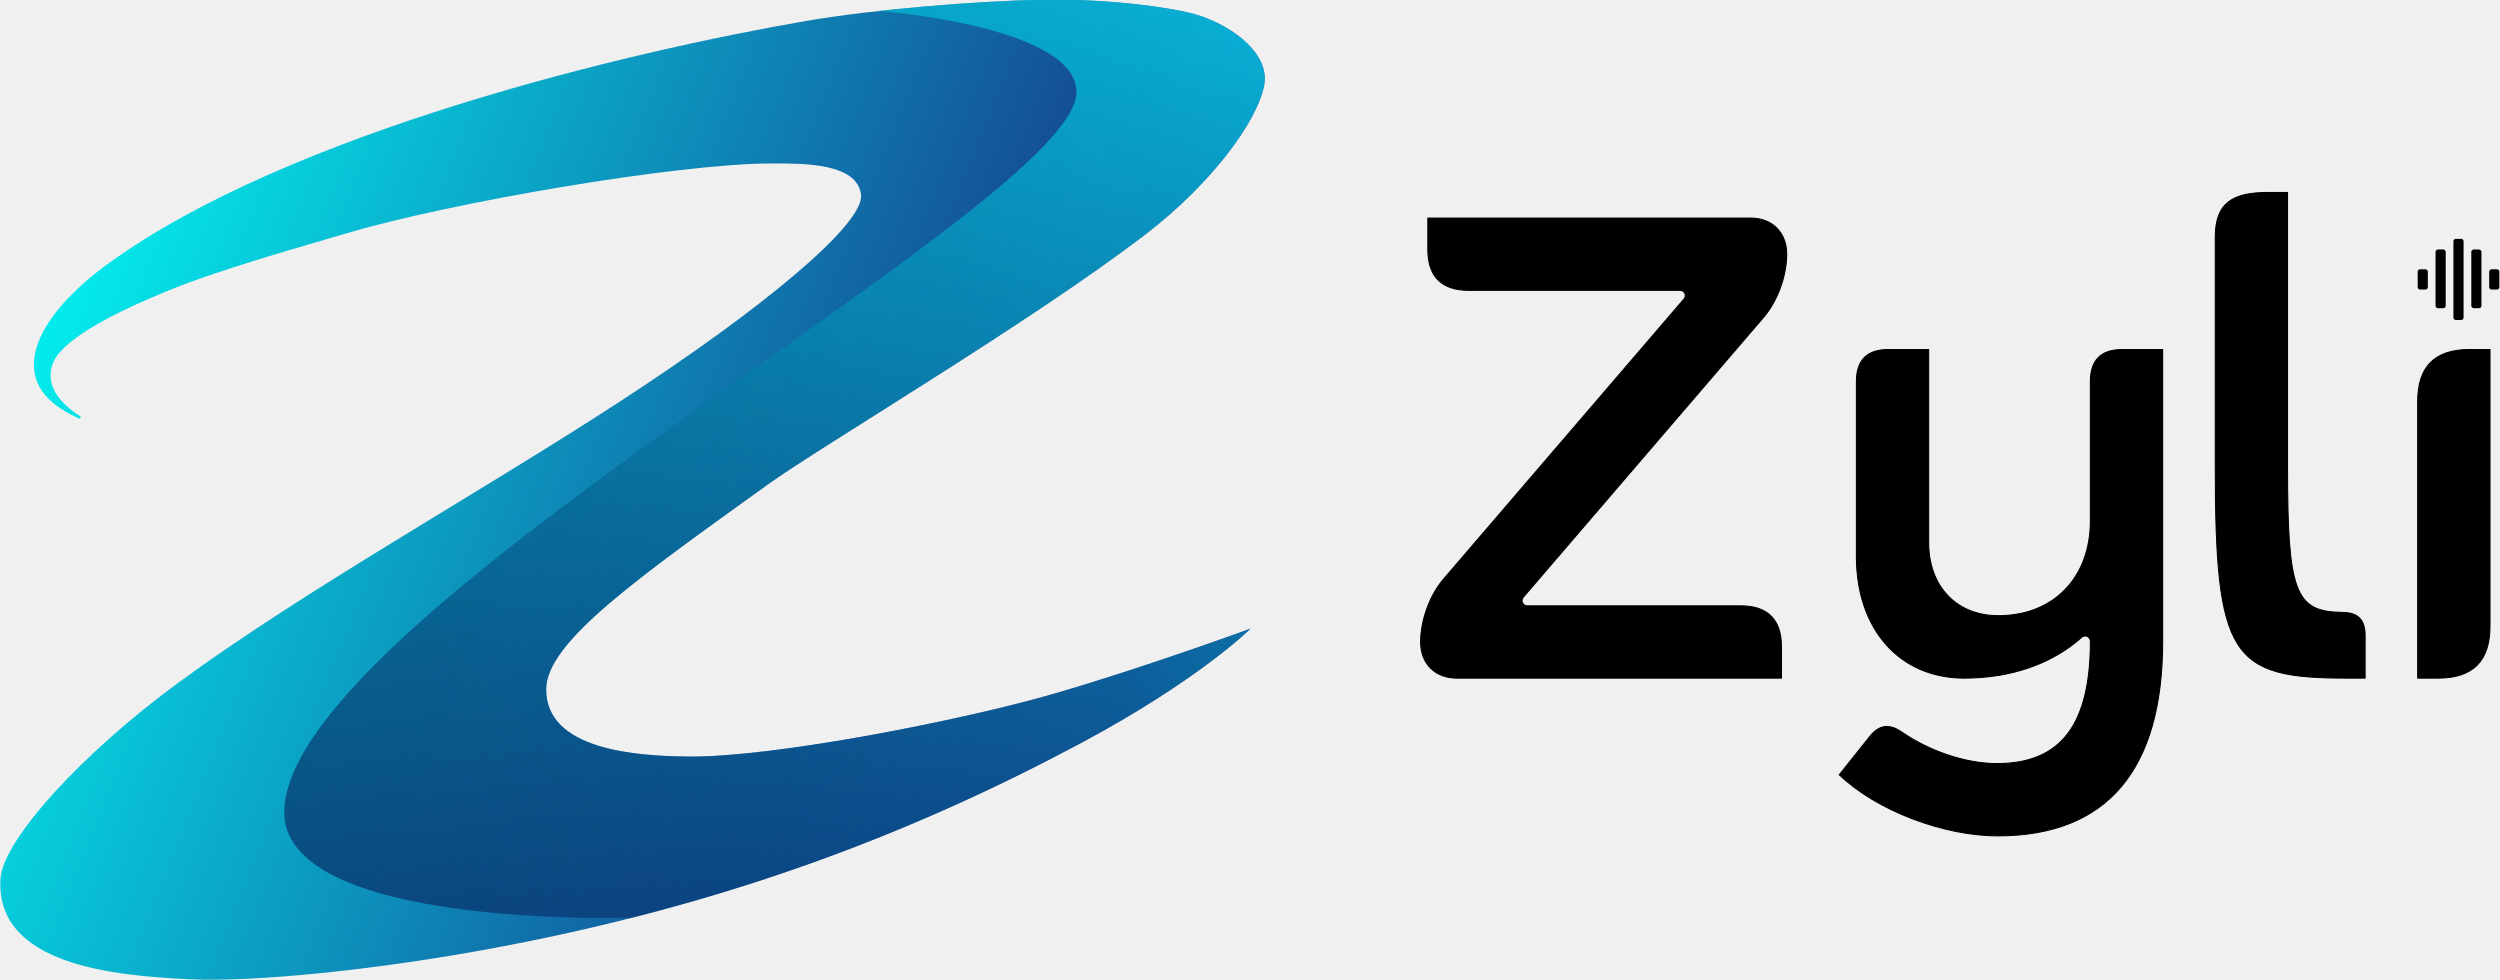
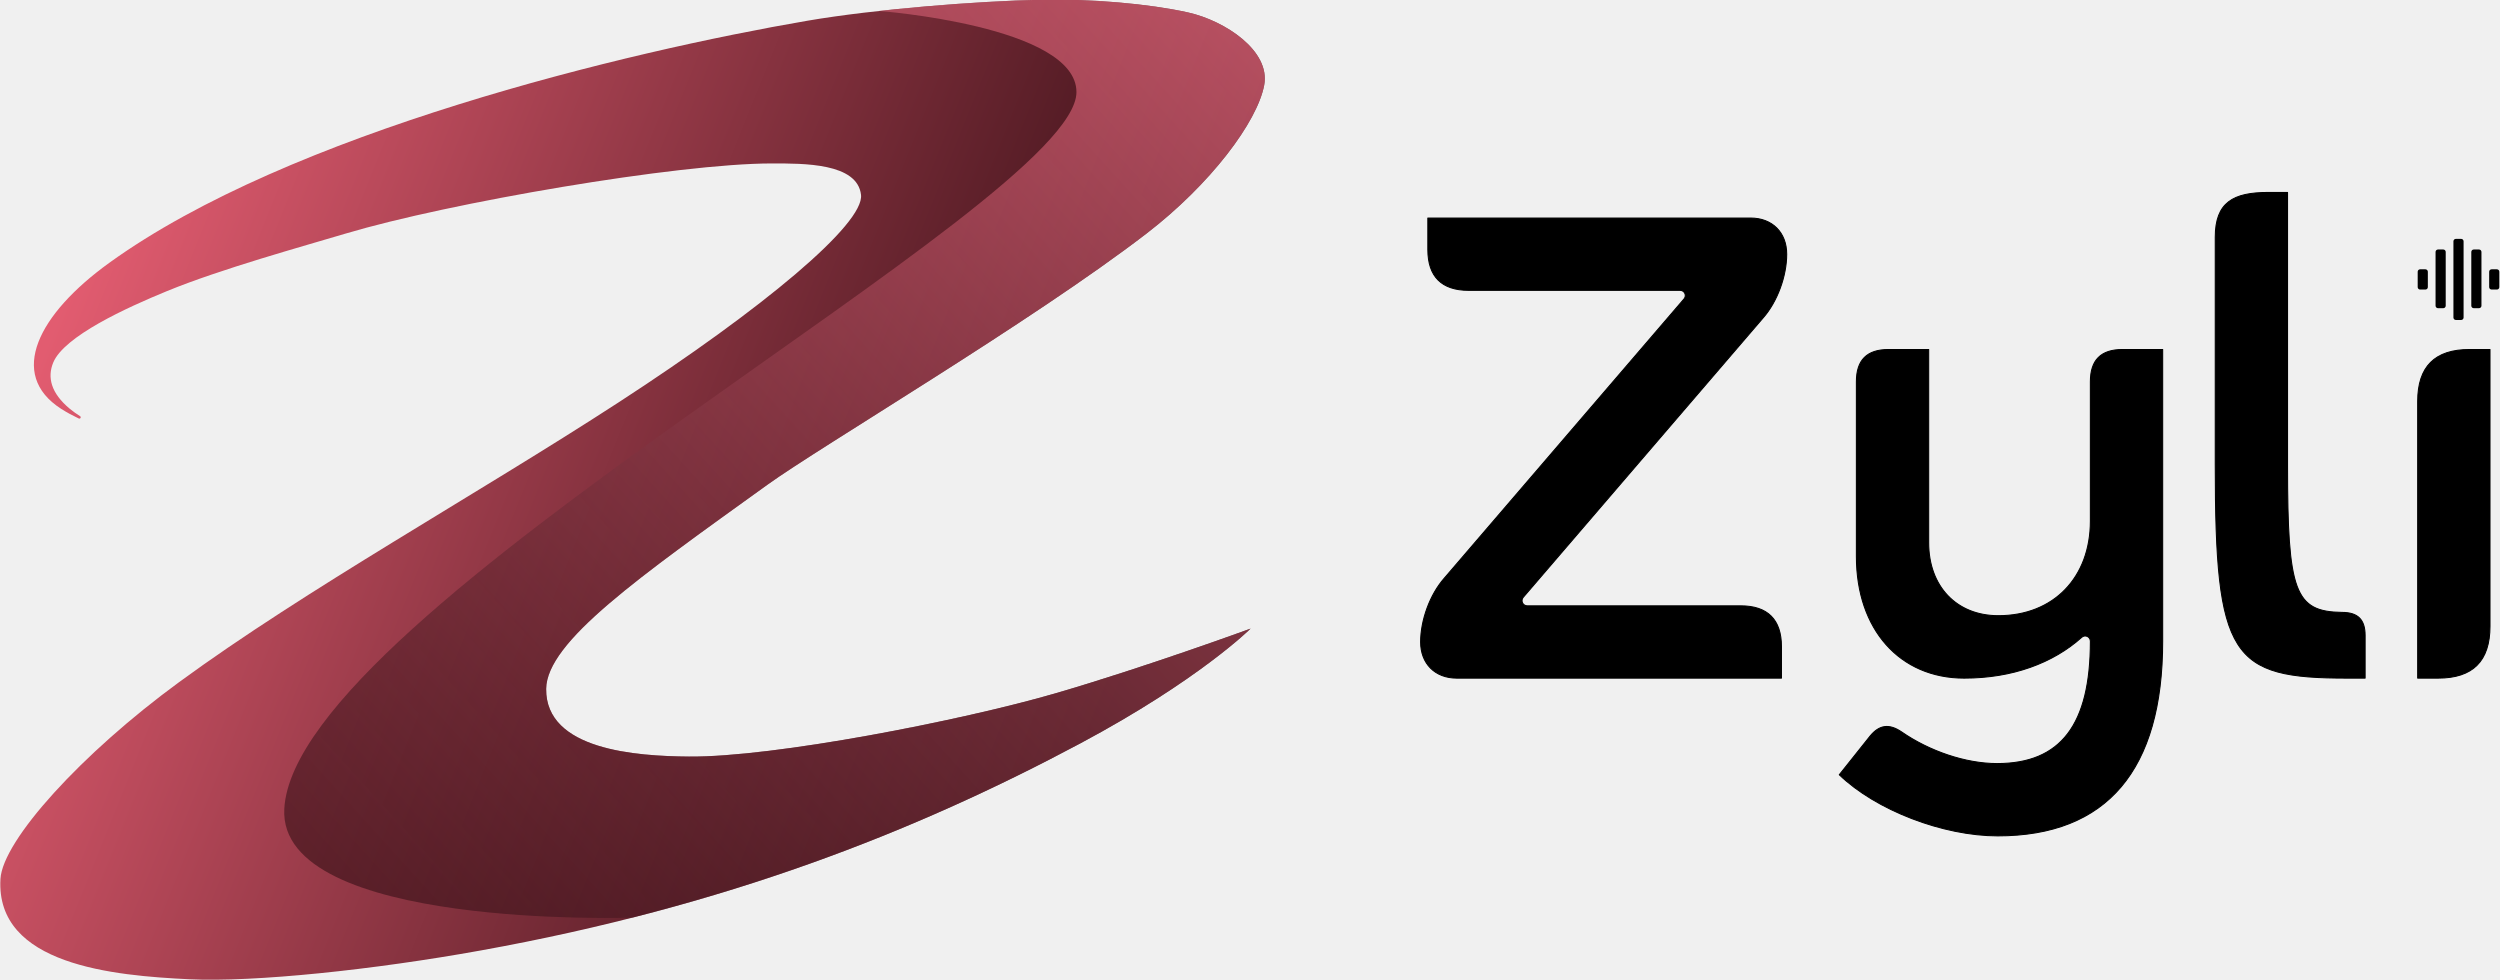
<svg xmlns="http://www.w3.org/2000/svg" width="11541" height="4524" viewBox="0 0 11541 4524" fill="none">
  <g clip-path="url(#clip0_1973_565)">
    <path fill-rule="evenodd" clip-rule="evenodd" d="M369.848 1921.19C372.588 1923.02 373.424 1926.67 371.757 1929.51C370.089 1932.35 366.497 1933.4 363.564 1931.9C335.018 1918.3 307.141 1903.35 282.13 1887.28C33.827 1727.67 177.425 1449.59 503.272 1214.13C1336.43 612.084 2892.29 238.869 3727.18 95.722C4041.97 41.756 4511.57 5.195 4804.66 -1.136C5032.51 -6.061 5302.86 16.656 5485.74 57.707C5655.08 95.722 5866.09 234.368 5836.03 393.242C5803.87 563.32 5588.42 850.819 5292.71 1078.2C4765.82 1483.37 3789.19 2060.23 3542.31 2237.99C2950.44 2664.22 2523.29 2962.65 2521.35 3180.3C2518.84 3462.57 2937.1 3490.49 3180.11 3492.63C3571.59 3496.13 4439.63 3326.37 4870.33 3201.21C5286.07 3080.33 5773.29 2901.84 5773.29 2901.84C5773.29 2901.84 5535.46 3138.99 4987.96 3431.36C4221.25 3840.77 3349.08 4183.9 2220.24 4387.59C1725.72 4476.89 1174.11 4534.97 873.971 4520.65C525.512 4504.02 -21.341 4455.3 2.134 4057.27C12.637 3879.25 375.855 3478.88 826.918 3148.93C1414.16 2719.32 2192.52 2288.23 2855.37 1857.72C3526.21 1422 3990 1033.32 3974.79 899.446C3958.06 752.247 3710.3 754.516 3563.23 754.516C3129.27 754.516 2071.96 936.044 1595.82 1078.2C1395.37 1138.05 1020.98 1241.19 770.73 1343.87C581.13 1421.66 296.261 1552.41 245.909 1673.34C217.504 1741.56 235.039 1814.83 322.413 1887.28C336.953 1899.33 353.013 1910.65 369.848 1921.19Z" fill="url(#paint0_linear_1973_565)" />
    <path fill-rule="evenodd" clip-rule="evenodd" d="M4057.75 50.597C4318.38 21.847 4603.21 3.214 4804.65 -1.136C5032.5 -6.061 5302.85 16.656 5485.73 57.707C5655.07 95.722 5866.08 234.368 5836.02 393.242C5803.87 563.32 5588.41 850.819 5292.71 1078.2C4765.81 1483.37 3789.18 2060.23 3542.31 2237.99C2950.43 2664.22 2523.29 2962.65 2521.35 3180.3C2518.83 3462.57 2937.09 3490.49 3180.1 3492.63C3571.59 3496.13 4439.62 3326.37 4870.32 3201.21C5286.07 3080.33 5773.28 2901.84 5773.28 2901.84C5773.28 2901.84 5535.45 3138.99 4987.96 3431.35C4387.55 3751.95 3722.52 4031.92 2920.15 4236.13C2920.15 4236.13 1282.44 4292.23 1312.41 3734.01C1361.71 2815.92 4969.34 942.558 4969.34 425.207C4969.34 119.353 4057.75 50.597 4057.75 50.597Z" fill="url(#paint1_linear_1973_565)" />
    <path d="M8138.95 1467.77C8205.71 1391.91 8248.18 1273.58 8248.18 1173.45C8248.18 1073.32 8181.43 1006.57 8081.3 1006.57H6591.5V1152.21C6591.5 1276.61 6655.22 1340.33 6779.62 1340.33H7756.07C7765.43 1340.33 7773.93 1345.78 7777.84 1354.29C7781.75 1362.8 7780.35 1372.8 7774.25 1379.9C7584.82 1600.57 6667.36 2669.32 6667.36 2669.32C6600.6 2745.18 6558.12 2863.5 6558.12 2963.63C6558.12 3063.76 6624.88 3130.52 6725 3130.52H8223.91V2984.87C8223.91 2860.47 8160.19 2796.76 8035.79 2796.76H7050.24C7040.88 2796.76 7032.37 2791.31 7028.46 2782.79C7024.55 2774.29 7025.96 2764.28 7032.06 2757.18C7221.49 2536.51 8138.95 1467.77 8138.95 1467.77Z" fill="black" stroke="black" stroke-width="4.865" stroke-miterlimit="2" stroke-linejoin="round" />
    <path d="M8569.81 2569.19C8569.81 2905.98 8770.07 3130.52 9067.42 3130.52C9289.78 3130.52 9477.36 3060.98 9609.95 2942.13C9616.94 2935.75 9627.03 2934.11 9635.67 2937.93C9644.33 2941.75 9649.9 2950.32 9649.9 2959.77C9649.99 2960.31 9649.99 2960.6 9649.99 2960.6C9649.99 3345.95 9513.45 3524.97 9219.13 3524.97C9073.49 3524.97 8906.61 3467.32 8779.17 3379.32C8721.52 3339.88 8676.01 3345.95 8633.53 3397.53L8490.92 3576.55C8660.84 3740.4 8970.33 3858.73 9222.17 3858.73C9725.85 3858.73 9983.75 3555.31 9983.75 2960.6V1613.41H9798.67C9698.54 1613.41 9649.99 1661.96 9649.99 1762.09V2405.34C9649.99 2666.28 9480.07 2842.27 9225.2 2842.27C9031.01 2842.27 8903.57 2705.73 8903.57 2505.47V1613.41H8718.48C8618.36 1613.41 8569.81 1661.96 8569.81 1762.09V2569.19Z" fill="black" stroke="black" stroke-width="4.865" stroke-miterlimit="2" stroke-linejoin="round" />
    <path d="M10812.1 2827.1C10593.6 2824.06 10560.2 2733.03 10560.2 2147.44V888.4H10471C10310.2 888.4 10226.5 933.748 10226.5 1094.56V2144.4C10226.5 3039.49 10299.3 3130.52 10836.4 3130.52H10918.3V2933.29C10918.3 2860.47 10884.9 2827.1 10812.1 2827.1Z" fill="black" stroke="black" stroke-width="4.865" stroke-miterlimit="2" stroke-linejoin="round" />
    <path d="M11255.1 3130.52C11415.9 3130.52 11494.8 3051.63 11494.8 2890.81V1613.41H11400.7C11239.9 1613.41 11161 1692.3 11161 1853.12V3130.52H11255.1Z" fill="black" stroke="black" stroke-width="4.865" stroke-miterlimit="2" stroke-linejoin="round" />
    <path fill-rule="evenodd" clip-rule="evenodd" d="M11196.6 1243.18C11202.9 1243.18 11207.9 1248.25 11207.9 1254.5C11207.9 1272.49 11207.9 1307.41 11207.9 1325.4C11207.9 1331.65 11202.9 1336.72 11196.6 1336.72C11189.2 1336.72 11179.7 1336.72 11172.3 1336.72C11166 1336.72 11161 1331.65 11161 1325.4C11161 1307.41 11161 1272.49 11161 1254.5C11161 1248.25 11166 1243.18 11172.3 1243.18C11179.7 1243.18 11189.2 1243.18 11196.6 1243.18Z" fill="black" />
    <path fill-rule="evenodd" clip-rule="evenodd" d="M11279.1 1151.77C11285.4 1151.77 11290.4 1156.84 11290.4 1163.1C11290.4 1207.21 11290.4 1367.3 11290.4 1411.42C11290.4 1417.67 11285.4 1422.74 11279.1 1422.74C11271.7 1422.74 11262.2 1422.74 11254.8 1422.74C11248.6 1422.74 11243.5 1417.67 11243.5 1411.42C11243.5 1367.3 11243.5 1207.21 11243.5 1163.1C11243.5 1156.84 11248.6 1151.77 11254.8 1151.77C11262.2 1151.77 11271.7 1151.77 11279.1 1151.77Z" fill="black" />
    <path fill-rule="evenodd" clip-rule="evenodd" d="M11361.6 1102.72C11367.9 1102.72 11372.9 1107.79 11372.9 1114.04C11372.9 1169.34 11372.9 1410.56 11372.9 1465.85C11372.9 1472.1 11367.9 1477.17 11361.6 1477.17C11354.2 1477.17 11344.7 1477.17 11337.3 1477.17C11331 1477.17 11326 1472.1 11326 1465.85C11326 1410.56 11326 1169.34 11326 1114.04C11326 1107.79 11331 1102.72 11337.3 1102.72C11344.7 1102.72 11354.2 1102.72 11361.6 1102.72Z" fill="black" />
    <path fill-rule="evenodd" clip-rule="evenodd" d="M11444.1 1151.77C11450.4 1151.77 11455.4 1156.84 11455.4 1163.1C11455.4 1207.21 11455.4 1367.3 11455.4 1411.42C11455.4 1417.67 11450.4 1422.74 11444.1 1422.74C11436.7 1422.74 11427.2 1422.74 11419.8 1422.74C11413.6 1422.74 11408.5 1417.67 11408.5 1411.42C11408.5 1367.3 11408.5 1207.21 11408.5 1163.1C11408.5 1156.84 11413.6 1151.77 11419.8 1151.77C11427.2 1151.77 11436.7 1151.77 11444.1 1151.77Z" fill="black" />
    <path fill-rule="evenodd" clip-rule="evenodd" d="M11526.6 1243.18C11532.9 1243.18 11537.9 1248.25 11537.9 1254.5C11537.9 1272.49 11537.9 1307.41 11537.9 1325.4C11537.9 1331.65 11532.9 1336.72 11526.6 1336.72C11519.2 1336.72 11509.7 1336.72 11502.3 1336.72C11496 1336.72 11491 1331.65 11491 1325.4C11491 1307.41 11491 1272.49 11491 1254.5C11491 1248.25 11496 1243.18 11502.3 1243.18C11509.7 1243.18 11519.2 1243.18 11526.6 1243.18Z" fill="black" />
  </g>
  <defs>
    <linearGradient id="paint0_linear_1973_565" x1="5127.14" y1="3354.55" x2="286.944" y2="1406.8" gradientUnits="userSpaceOnUse">
-       <stop stop-color="#191E7D" />
-       <stop offset="1" stop-color="#04EAEC" />
+       <stop stop-color="#2B090F" />
+       <stop offset="1" stop-color="#E25C70" />
    </linearGradient>
    <linearGradient id="paint1_linear_1973_565" x1="1482.56" y1="4010.01" x2="5720.25" y2="167.707" gradientUnits="userSpaceOnUse">
-       <stop stop-color="#060043" stop-opacity="0.5" />
-       <stop offset="1" stop-color="#00F7FF" stop-opacity="0.61" />
+       <stop stop-color="#1F050A" stop-opacity="0.5" />
+       <stop offset="1" stop-color="#FF758C" stop-opacity="0.61" />
    </linearGradient>
    <clipPath id="clip0_1973_565">
      <rect width="11540" height="4524" fill="white" />
    </clipPath>
  </defs>
</svg>
